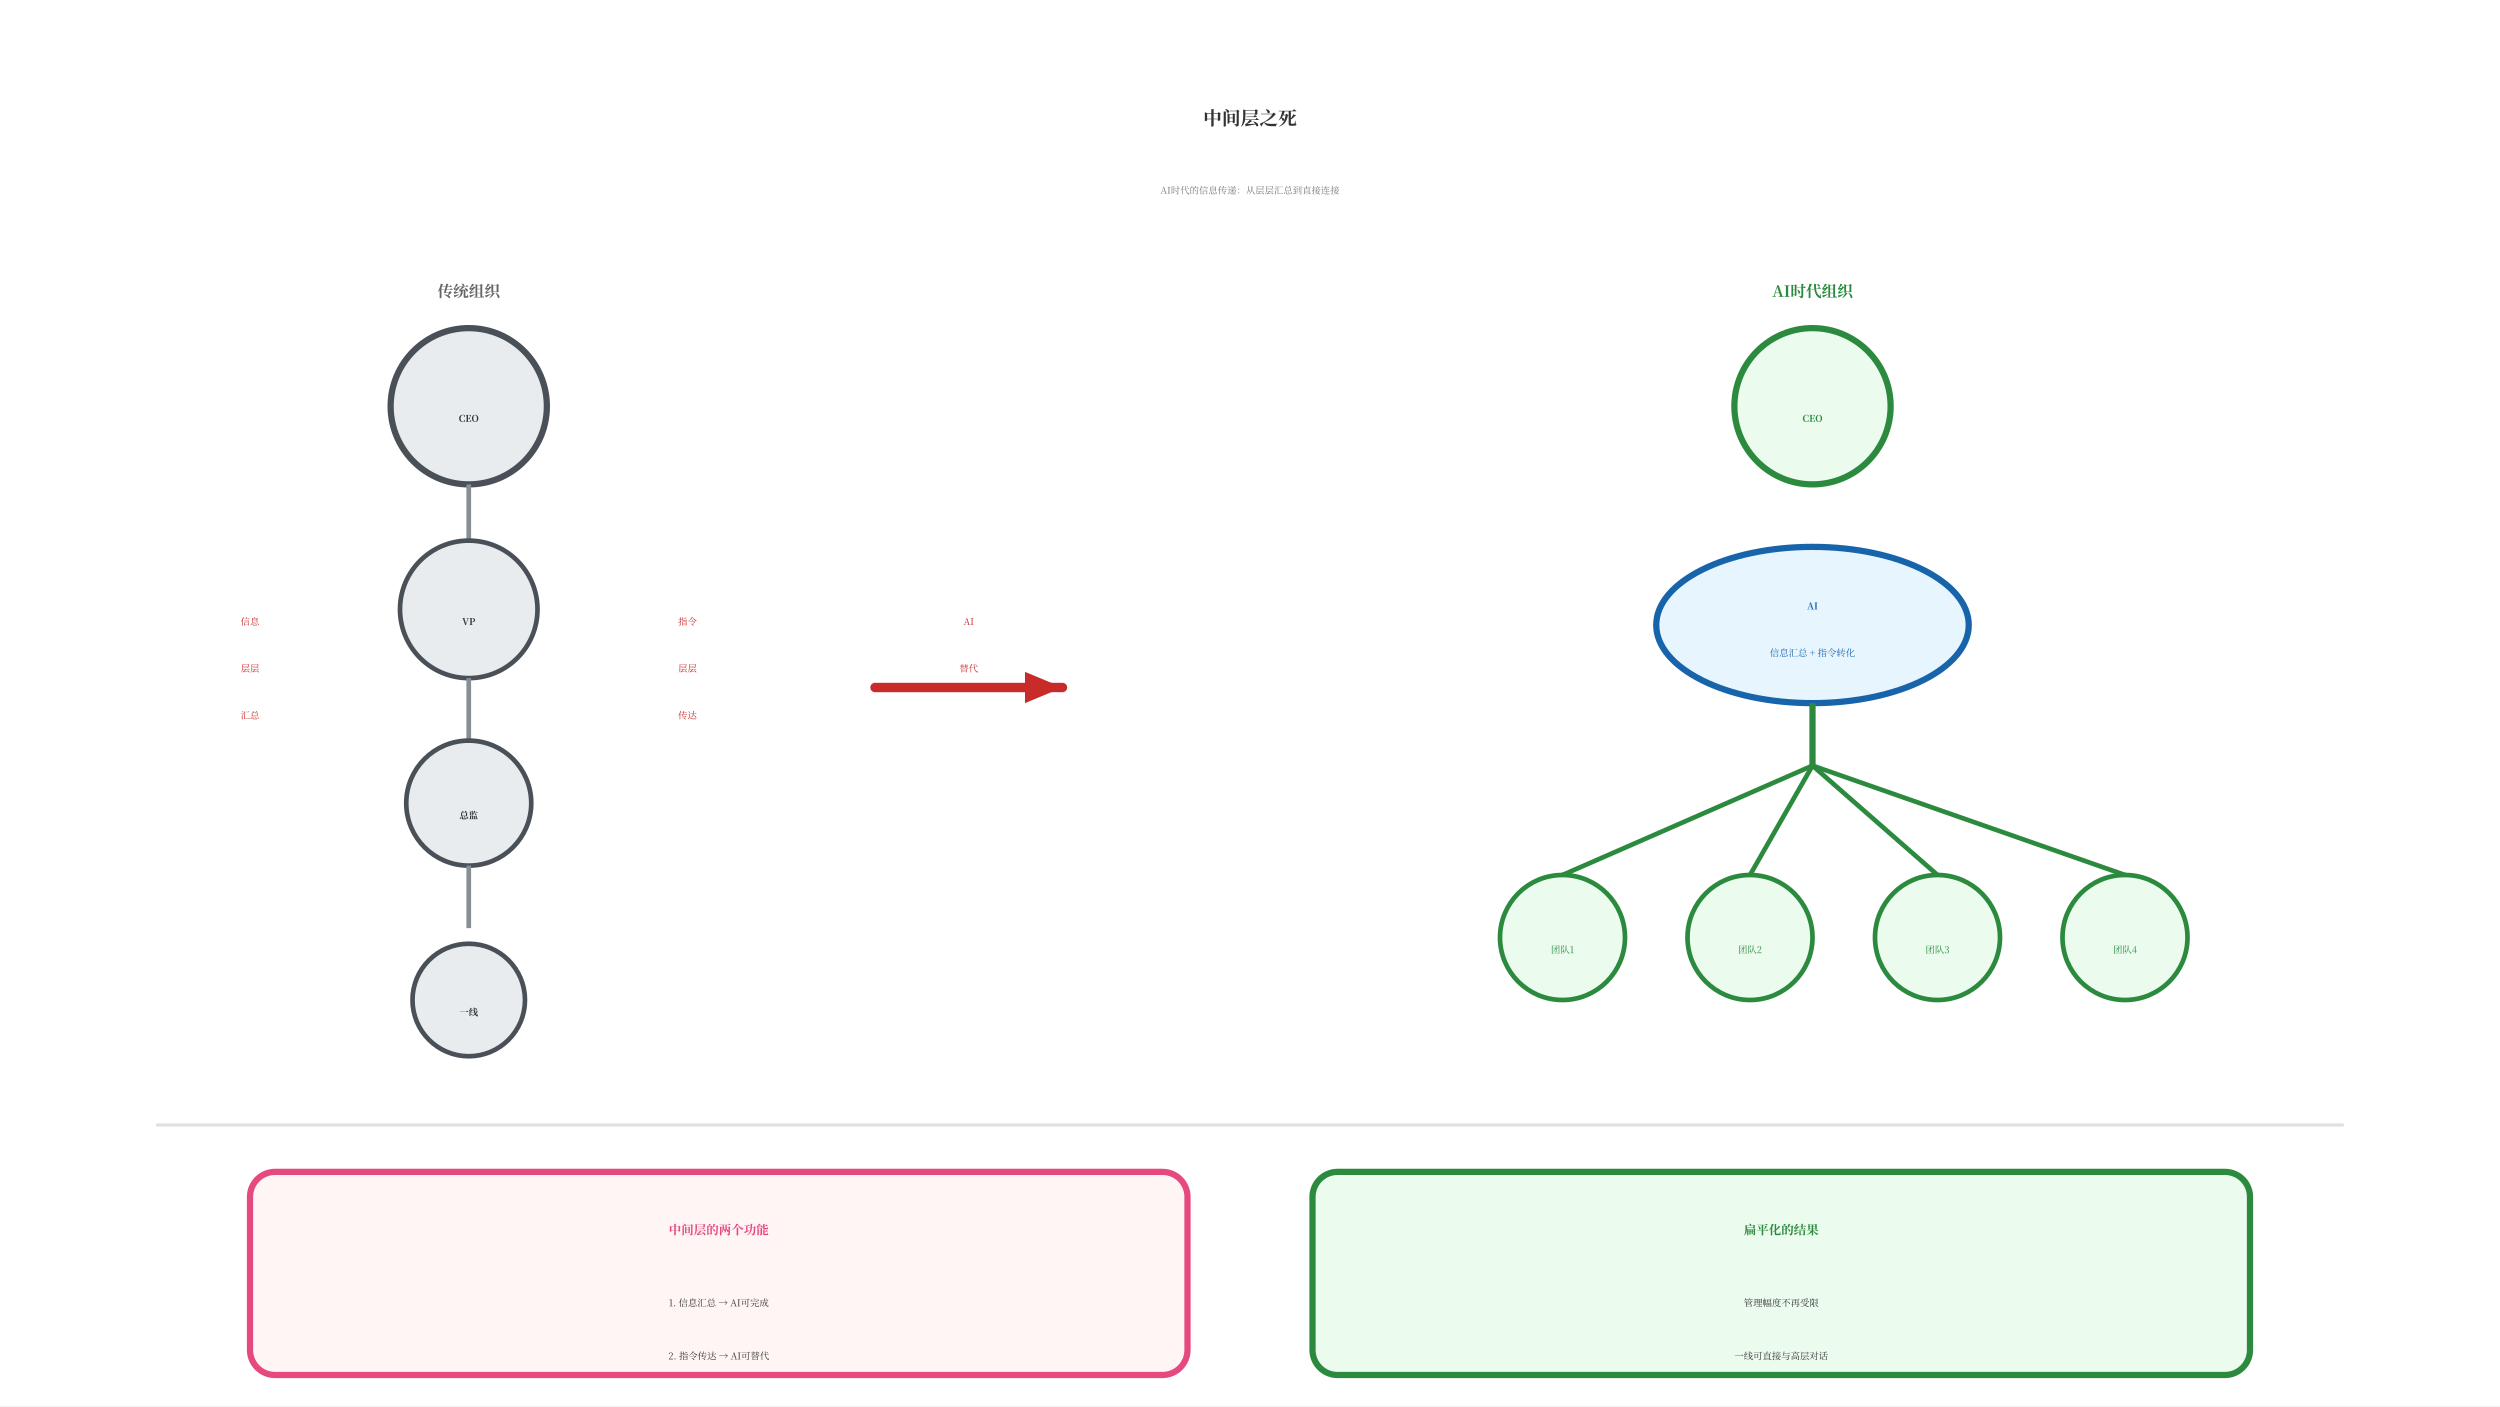
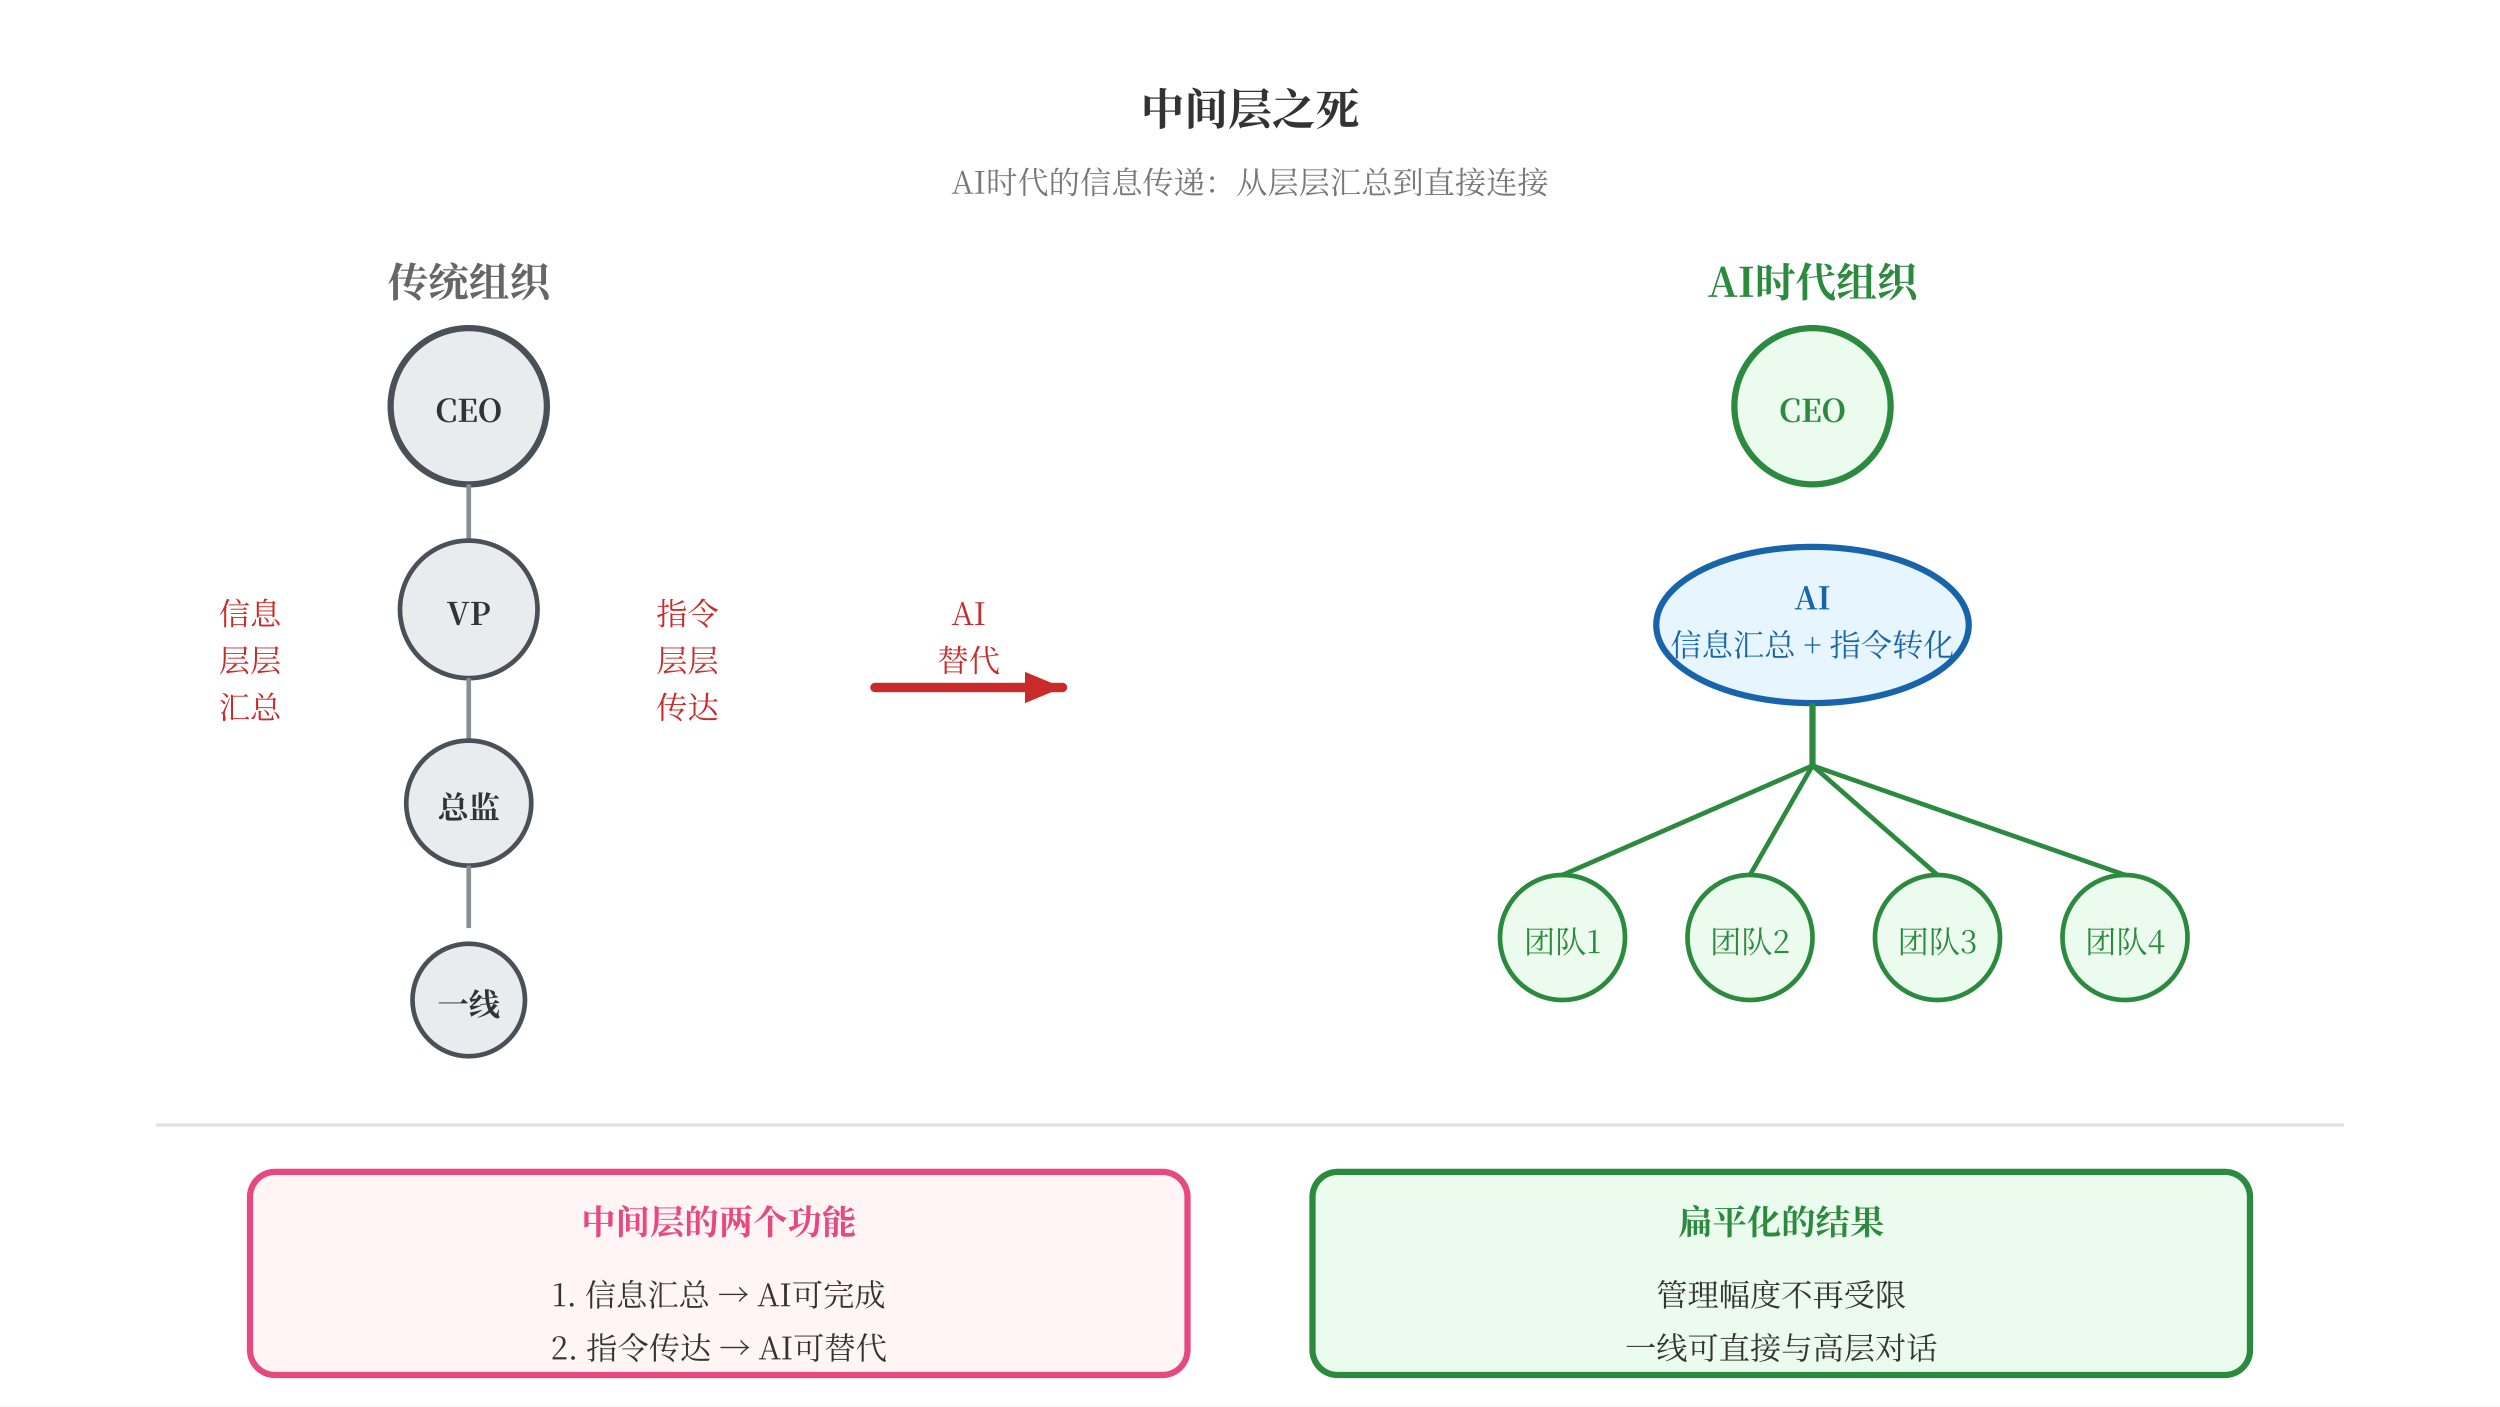
<svg xmlns="http://www.w3.org/2000/svg" viewBox="0 0 800 450" style="font-family: 'Noto Serif CJK SC', serif; background: #fefefe;">
  <rect width="800" height="450" fill="white" />
-   <text x="400" y="40" text-anchor="middle" font-size="6" font-weight="bold" fill="#333">中间层之死</text>
-   <text x="400" y="62" text-anchor="middle" font-size="3" fill="#777">AI时代的信息传递：从层层汇总到直接连接</text>
-   <text x="150" y="95" text-anchor="middle" font-size="5" font-weight="bold" fill="#666">传统组织</text>
+   <text x="400" y="40" text-anchor="middle" font-size="14" font-weight="bold" fill="#333">中间层之死</text>
+   <text x="400" y="62" text-anchor="middle" font-size="10" fill="#777">AI时代的信息传递：从层层汇总到直接连接</text>
+   <text x="150" y="95" text-anchor="middle" font-size="13" font-weight="bold" fill="#666">传统组织</text>
  <circle cx="150" cy="130" r="25" fill="#e9ecef" stroke="#495057" stroke-width="2" />
-   <text x="150" y="135" text-anchor="middle" font-size="3" font-weight="bold" fill="#333">CEO</text>
+   <text x="150" y="135" text-anchor="middle" font-size="10" font-weight="bold" fill="#333">CEO</text>
  <line x1="150" y1="155" x2="150" y2="175" stroke="#868e96" stroke-width="1.5" />
  <circle cx="150" cy="195" r="22" fill="#e9ecef" stroke="#495057" stroke-width="1.5" />
-   <text x="150" y="200" text-anchor="middle" font-size="3" font-weight="bold" fill="#333">VP</text>
+   <text x="150" y="200" text-anchor="middle" font-size="10" font-weight="bold" fill="#333">VP</text>
  <line x1="150" y1="217" x2="150" y2="237" stroke="#868e96" stroke-width="1.5" />
  <circle cx="150" cy="257" r="20" fill="#e9ecef" stroke="#495057" stroke-width="1.5" />
-   <text x="150" y="262" text-anchor="middle" font-size="3" font-weight="bold" fill="#333">总监</text>
+   <text x="150" y="262" text-anchor="middle" font-size="10" font-weight="bold" fill="#333">总监</text>
  <line x1="150" y1="277" x2="150" y2="297" stroke="#868e96" stroke-width="1.5" />
  <circle cx="150" cy="320" r="18" fill="#e9ecef" stroke="#495057" stroke-width="1.5" />
-   <text x="150" y="325" text-anchor="middle" font-size="3" font-weight="bold" fill="#333">一线</text>
-   <text x="80" y="200" text-anchor="middle" font-size="3" fill="#c92a2a">信息</text>
-   <text x="80" y="215" text-anchor="middle" font-size="3" fill="#c92a2a">层层</text>
-   <text x="80" y="230" text-anchor="middle" font-size="3" fill="#c92a2a">汇总</text>
-   <text x="220" y="200" text-anchor="middle" font-size="3" fill="#c92a2a">指令</text>
-   <text x="220" y="215" text-anchor="middle" font-size="3" fill="#c92a2a">层层</text>
-   <text x="220" y="230" text-anchor="middle" font-size="3" fill="#c92a2a">传达</text>
+   <text x="150" y="325" text-anchor="middle" font-size="10" font-weight="bold" fill="#333">一线</text>
+   <text x="80" y="200" text-anchor="middle" font-size="10" fill="#c92a2a">信息</text>
+   <text x="80" y="215" text-anchor="middle" font-size="10" fill="#c92a2a">层层</text>
+   <text x="80" y="230" text-anchor="middle" font-size="10" fill="#c92a2a">汇总</text>
+   <text x="220" y="200" text-anchor="middle" font-size="10" fill="#c92a2a">指令</text>
+   <text x="220" y="215" text-anchor="middle" font-size="10" fill="#c92a2a">层层</text>
+   <text x="220" y="230" text-anchor="middle" font-size="10" fill="#c92a2a">传达</text>
  <path d="M280 220 L340 220" fill="none" stroke="#c92a2a" stroke-width="3" stroke-linecap="round" />
  <polygon points="340,220 328,215 328,225" fill="#c92a2a" />
-   <text x="310" y="200" text-anchor="middle" font-size="3" fill="#c92a2a">AI</text>
-   <text x="310" y="215" text-anchor="middle" font-size="3" fill="#c92a2a">替代</text>
-   <text x="580" y="95" text-anchor="middle" font-size="5" font-weight="bold" fill="#2b8a3e">AI时代组织</text>
+   <text x="310" y="200" text-anchor="middle" font-size="10" fill="#c92a2a">AI</text>
+   <text x="310" y="215" text-anchor="middle" font-size="10" fill="#c92a2a">替代</text>
+   <text x="580" y="95" text-anchor="middle" font-size="13" font-weight="bold" fill="#2b8a3e">AI时代组织</text>
  <circle cx="580" cy="130" r="25" fill="#ebfbee" stroke="#2b8a3e" stroke-width="2" />
-   <text x="580" y="135" text-anchor="middle" font-size="3" font-weight="bold" fill="#2b8a3e">CEO</text>
+   <text x="580" y="135" text-anchor="middle" font-size="10" font-weight="bold" fill="#2b8a3e">CEO</text>
  <ellipse cx="580" cy="200" rx="50" ry="25" fill="#e7f5ff" stroke="#1864ab" stroke-width="2" />
-   <text x="580" y="195" text-anchor="middle" font-size="3" font-weight="bold" fill="#1864ab">AI</text>
-   <text x="580" y="210" text-anchor="middle" font-size="3" fill="#1864ab">信息汇总 + 指令转化</text>
+   <text x="580" y="195" text-anchor="middle" font-size="10" font-weight="bold" fill="#1864ab">AI</text>
+   <text x="580" y="210" text-anchor="middle" font-size="10" fill="#1864ab">信息汇总 + 指令转化</text>
  <line x1="580" y1="225" x2="580" y2="245" stroke="#2b8a3e" stroke-width="2" />
  <circle cx="500" cy="300" r="20" fill="#ebfbee" stroke="#2b8a3e" stroke-width="1.5" />
-   <text x="500" y="305" text-anchor="middle" font-size="3" fill="#2b8a3e">团队1</text>
+   <text x="500" y="305" text-anchor="middle" font-size="10" fill="#2b8a3e">团队1</text>
  <circle cx="560" cy="300" r="20" fill="#ebfbee" stroke="#2b8a3e" stroke-width="1.5" />
-   <text x="560" y="305" text-anchor="middle" font-size="3" fill="#2b8a3e">团队2</text>
+   <text x="560" y="305" text-anchor="middle" font-size="10" fill="#2b8a3e">团队2</text>
  <circle cx="620" cy="300" r="20" fill="#ebfbee" stroke="#2b8a3e" stroke-width="1.5" />
-   <text x="620" y="305" text-anchor="middle" font-size="3" fill="#2b8a3e">团队3</text>
+   <text x="620" y="305" text-anchor="middle" font-size="10" fill="#2b8a3e">团队3</text>
  <circle cx="680" cy="300" r="20" fill="#ebfbee" stroke="#2b8a3e" stroke-width="1.5" />
-   <text x="680" y="305" text-anchor="middle" font-size="3" fill="#2b8a3e">团队4</text>
+   <text x="680" y="305" text-anchor="middle" font-size="10" fill="#2b8a3e">团队4</text>
  <line x1="580" y1="245" x2="500" y2="280" stroke="#2b8a3e" stroke-width="1.5" />
  <line x1="580" y1="245" x2="560" y2="280" stroke="#2b8a3e" stroke-width="1.5" />
  <line x1="580" y1="245" x2="620" y2="280" stroke="#2b8a3e" stroke-width="1.5" />
  <line x1="580" y1="245" x2="680" y2="280" stroke="#2b8a3e" stroke-width="1.5" />
  <line x1="50" y1="360" x2="750" y2="360" stroke="#e0e0e0" stroke-width="1" />
  <rect x="80" y="375" width="300" height="65" rx="8" fill="#fff5f5" stroke="#e64980" stroke-width="2" />
-   <text x="230" y="395" text-anchor="middle" font-size="4" font-weight="bold" fill="#e64980">中间层的两个功能</text>
-   <text x="230" y="418" text-anchor="middle" font-size="3" fill="#333">1. 信息汇总 → AI可完成</text>
-   <text x="230" y="435" text-anchor="middle" font-size="3" fill="#333">2. 指令传达 → AI可替代</text>
+   <text x="230" y="395" text-anchor="middle" font-size="11" font-weight="bold" fill="#e64980">中间层的两个功能</text>
+   <text x="230" y="418" text-anchor="middle" font-size="10" fill="#333">1. 信息汇总 → AI可完成</text>
+   <text x="230" y="435" text-anchor="middle" font-size="10" fill="#333">2. 指令传达 → AI可替代</text>
  <rect x="420" y="375" width="300" height="65" rx="8" fill="#ebfbee" stroke="#2b8a3e" stroke-width="2" />
-   <text x="570" y="395" text-anchor="middle" font-size="4" font-weight="bold" fill="#2b8a3e">扁平化的结果</text>
-   <text x="570" y="418" text-anchor="middle" font-size="3" fill="#333">管理幅度不再受限</text>
-   <text x="570" y="435" text-anchor="middle" font-size="3" fill="#333">一线可直接与高层对话</text>
+   <text x="570" y="395" text-anchor="middle" font-size="11" font-weight="bold" fill="#2b8a3e">扁平化的结果</text>
+   <text x="570" y="418" text-anchor="middle" font-size="10" fill="#333">管理幅度不再受限</text>
+   <text x="570" y="435" text-anchor="middle" font-size="10" fill="#333">一线可直接与高层对话</text>
</svg>
